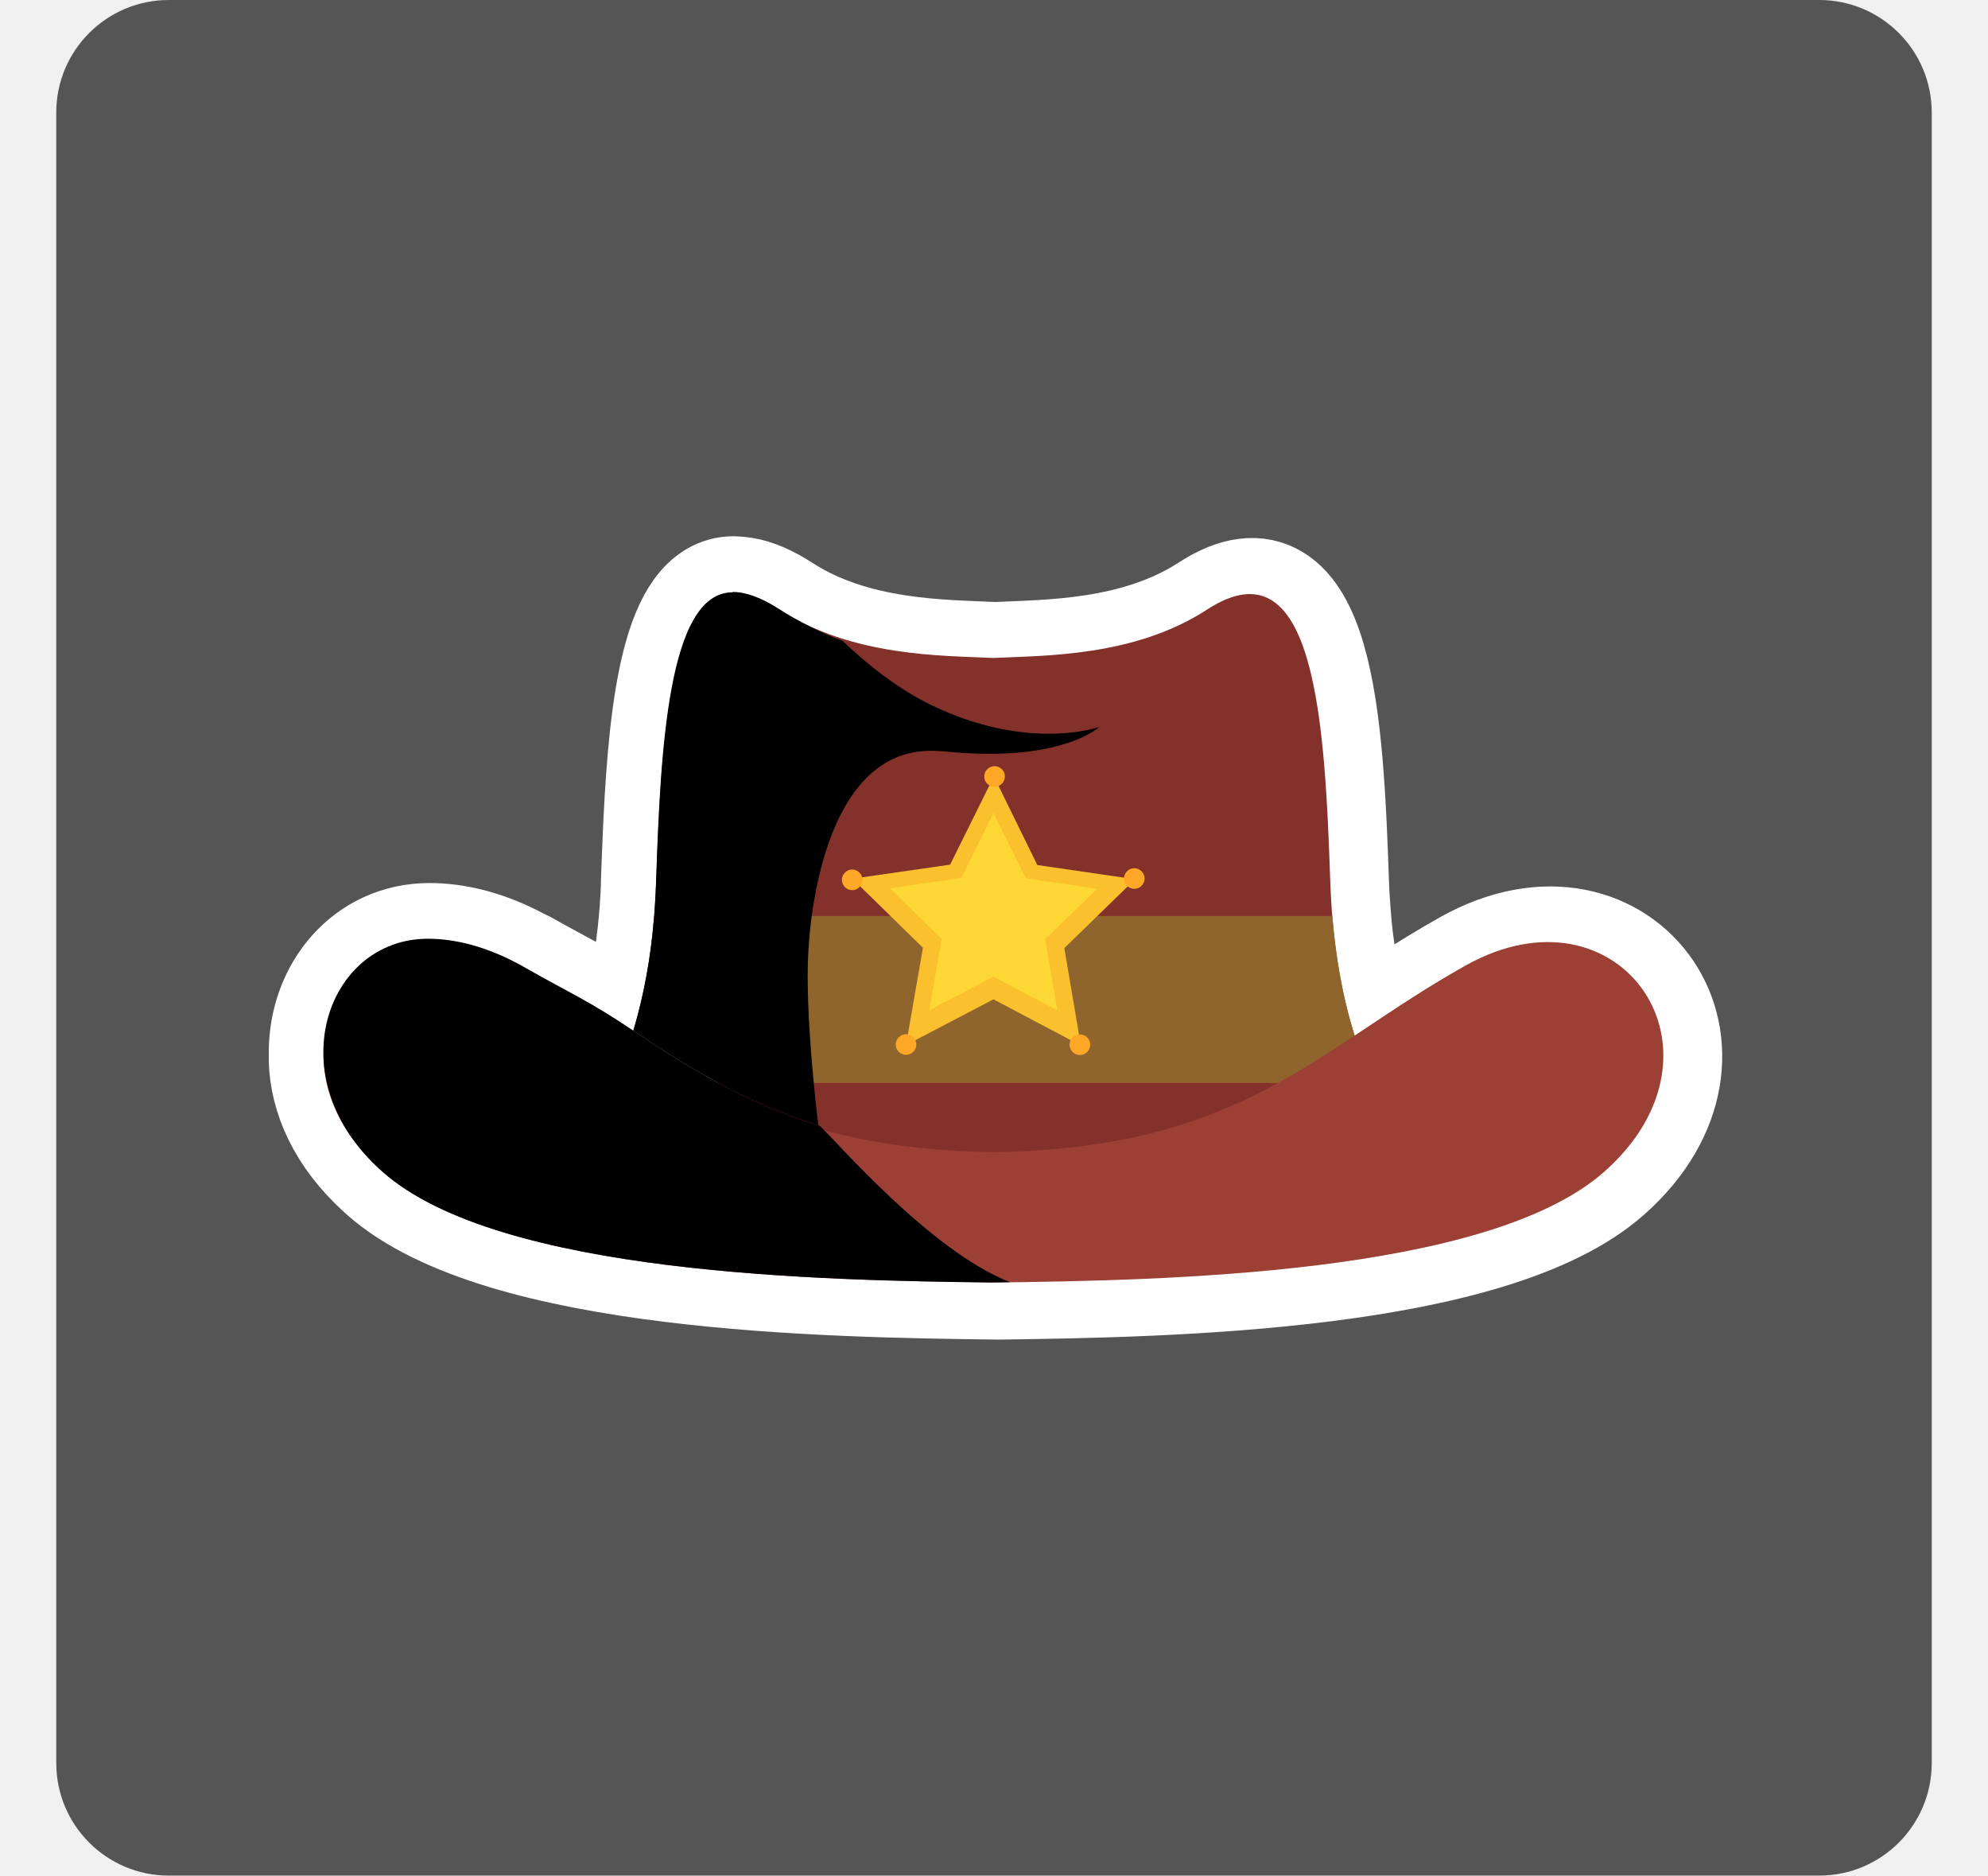
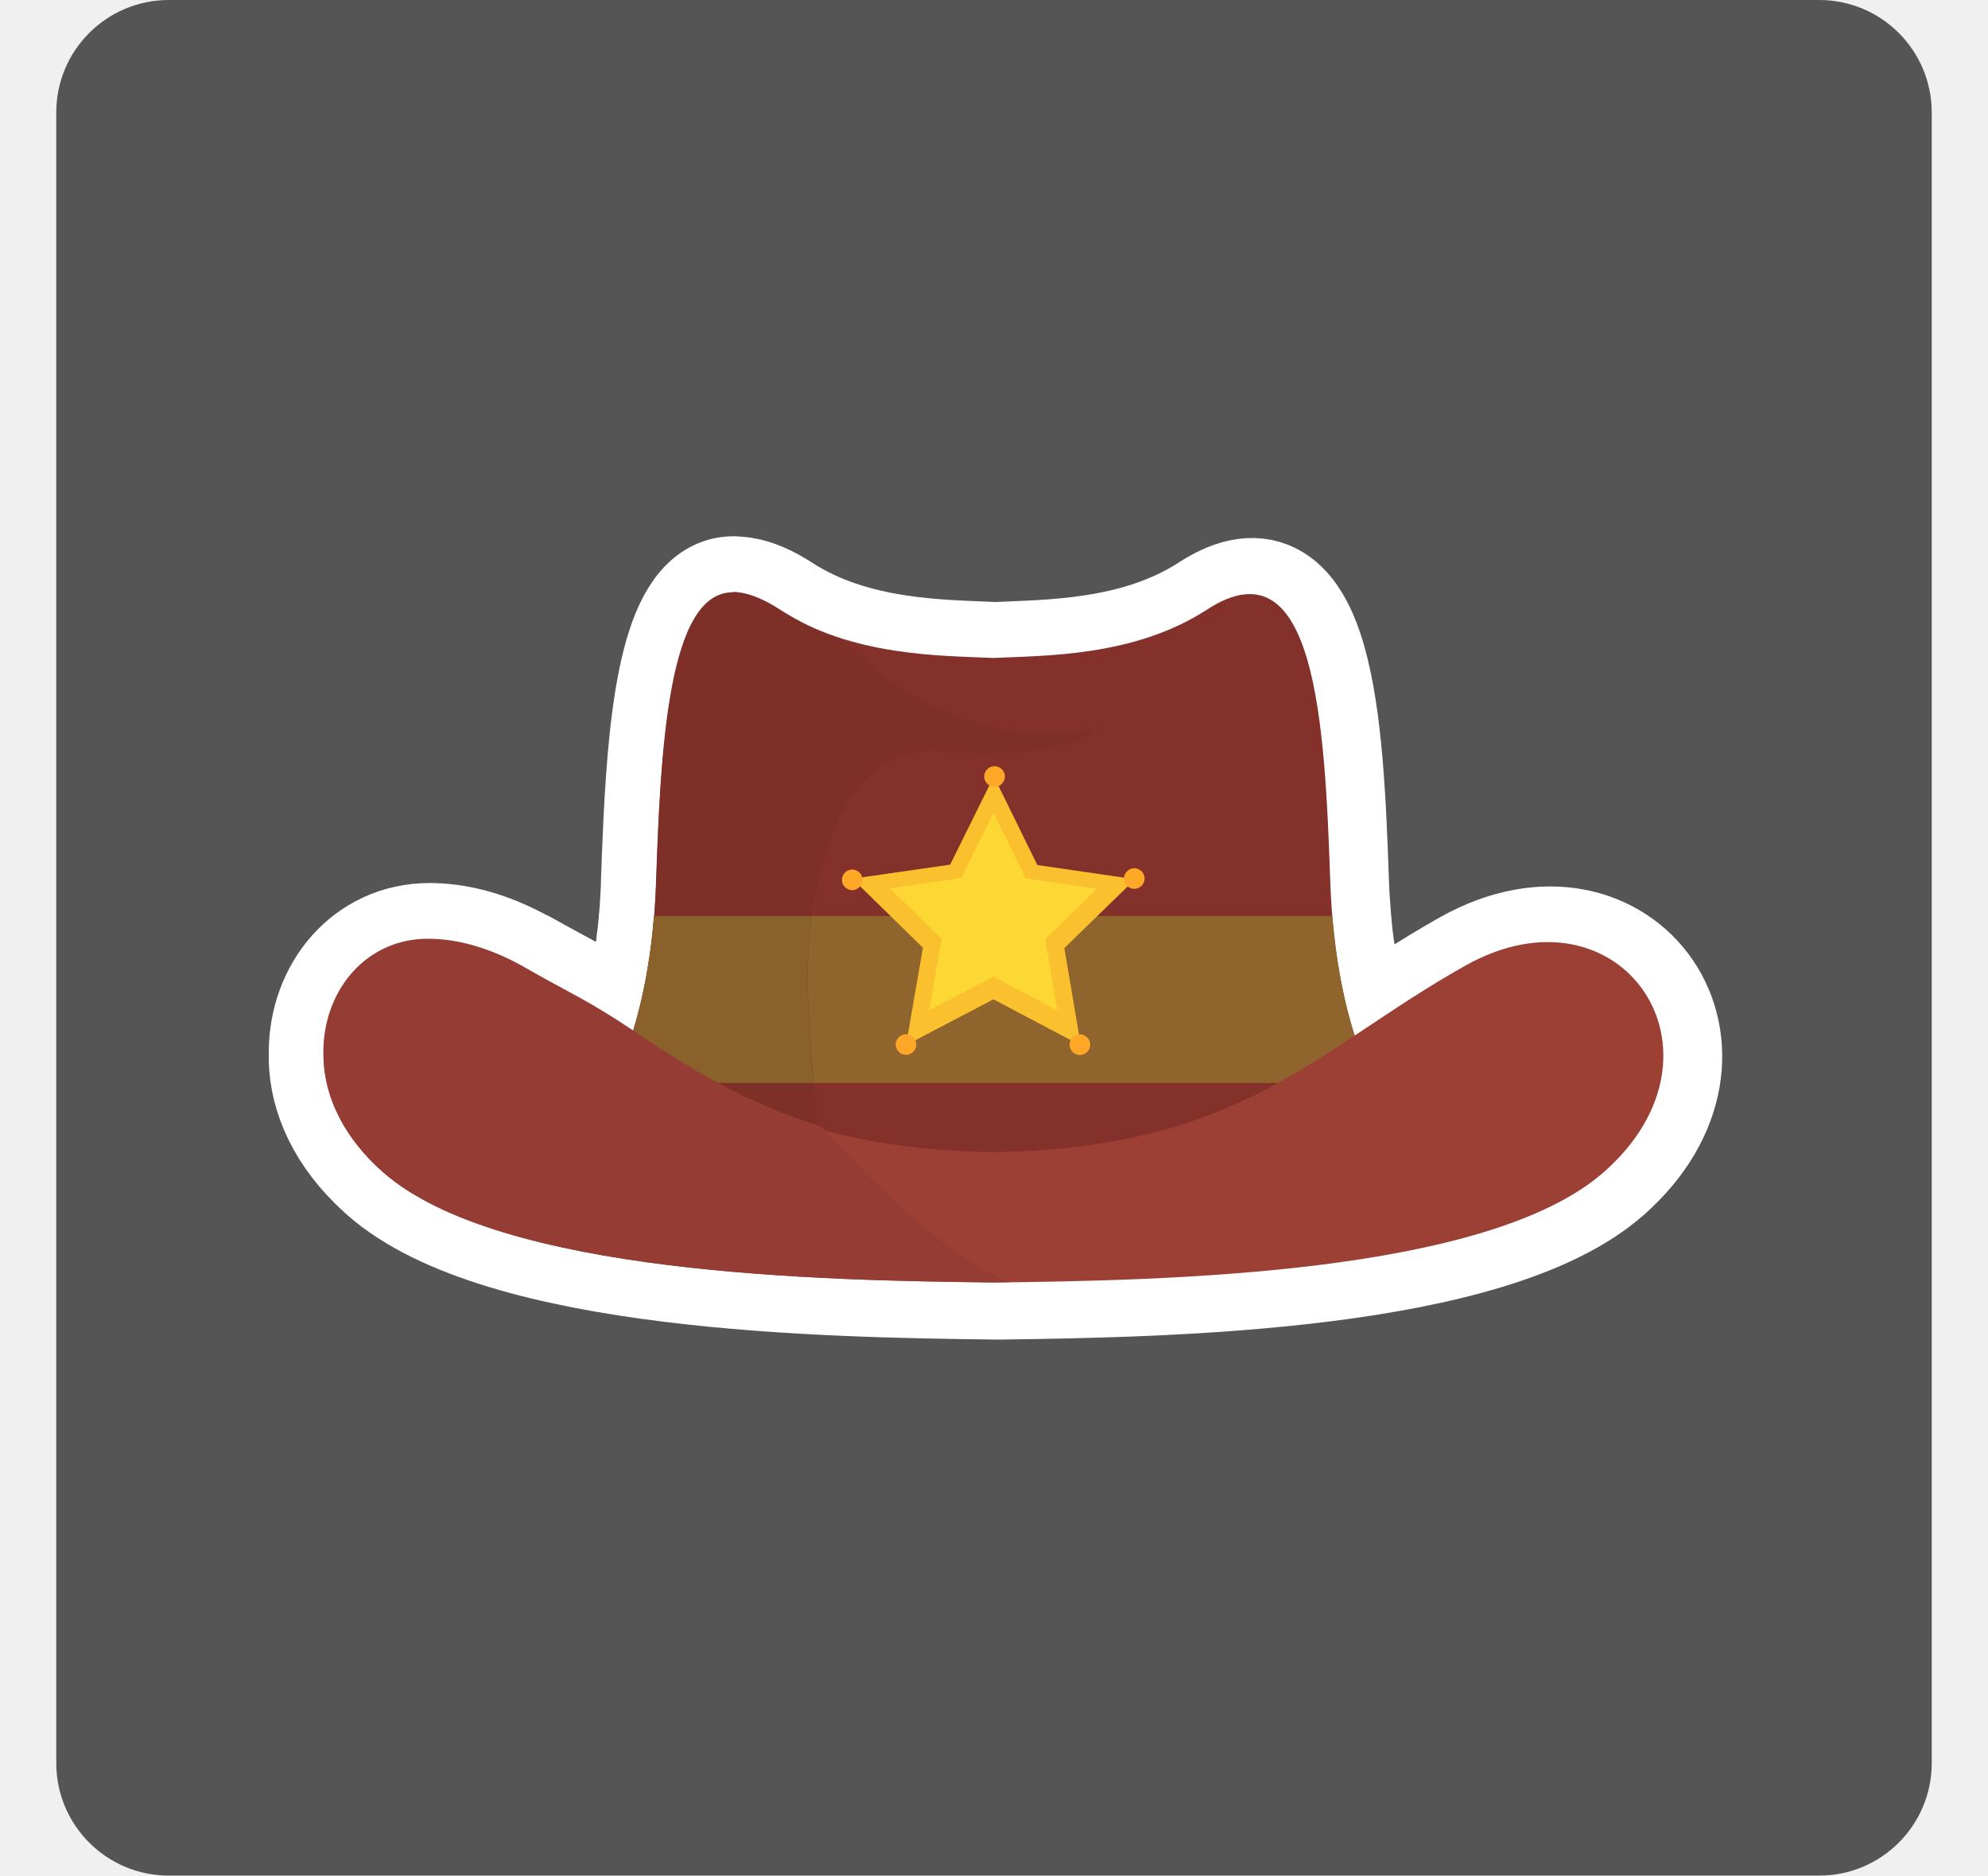
<svg xmlns="http://www.w3.org/2000/svg" width="106" height="100" viewBox="0 0 106 100">
  <g id="Hintergrund">
    <rect id="Hintergrund-2" data-name="Hintergrund" x="3" width="100" height="100" rx="6" ry="6" fill="#555556" />
  </g>
-   <g id="Bürgermeister">
-     <path d="M39.12,31.59c-2.94,0-3.65,6.12-3.95,12.26-.05,1.06-.09,2.13-.13,3.19,0,.07,0,.13,0,.19l-.03.65-.03.43c0,.11-.01.21-.02.32-.02.27-.05.53-.07.78h0s-.04.4-.04.4l-.06.46c0,.09-.02.19-.03.28l-.02.13-.06.4c-.01.11-.03.22-.05.33-.02.13-.04.26-.06.39h0s0,.03,0,.03l-.06.34-.07.35-.07.35-.07.33-.07.3-.08.34h0s-.03.14-.03.14l-.03.11-.09.36-.02.07-.14.44c-2.32-1.57-3.37-2-5.91-3.43,0,0,0,0,0,0,0,0-.01,0-.01,0,0,0,0,0-.01,0,0,0,0,0-.01,0h-.03s-.06-.05-.06-.05l-.07-.04c-.14-.07-.27-.14-.41-.21-1.59-.8-3.09-1.15-4.43-1.15-3.29,0-5.57,2.76-5.57,6.04-.06,1.9.72,4.01,2.64,5.91l.03.03c.16.15.32.31.49.46,6.24,5.51,23.64,5.79,32.59,5.9h.31c9.03-.12,26.11-.45,32.28-5.9,7.24-6.4.87-15.63-7.4-11.01-2.18,1.22-4.05,2.5-5.9,3.73-.12-.37-.23-.74-.33-1.12l-.07-.28c-.26-1.02-.45-2.06-.59-3.11l-.05-.34c-.07-.51-.12-1.02-.16-1.53-.05-.61-.09-1.21-.11-1.82-.29-8.41-.77-18.3-6.58-14.53-3.88,2.52-8.66,2.45-11.41,2.59-2.75-.14-7.53-.06-11.41-2.59,0,0,0,0,0,0-.17-.11-.34-.21-.52-.31-.75-.41-1.4-.6-1.97-.6h0Z" fill="#83312a" stroke="#fff" stroke-linejoin="round" stroke-width="6" />
-     <path d="M64.36,32.5c5.8-3.77,6.28,6.12,6.57,14.52.29,8.41,3,11.89,3,11.89l-20.97,3.75-20.97-3.75s2.71-3.48,3-11.89c.29-8.4.77-18.29,6.57-14.52,3.88,2.52,8.66,2.45,11.4,2.58,2.74-.13,7.53-.06,11.4-2.58Z" fill="#83312a" />
-     <path d="M32.68,57.74h40.56c-.73-1.45-1.82-4.31-2.2-8.9h-36.16c-.37,4.59-1.46,7.45-2.2,8.9" fill="#90652d" />
-     <path d="M52.96,68.38c8.94-.11,26.33-.39,32.57-5.9,7.24-6.39.87-15.63-7.39-11-7.96,4.46-11.85,9.74-25.17,9.95-13.33-.21-17.22-5.5-25.17-9.95-8.26-4.62-14.63,4.6-7.39,11,6.23,5.51,23.62,5.79,32.57,5.89" fill="#9c4036" />
-     <path d="M39.06,31.58c-3.46,0-3.84,8.45-4.08,15.44v.03c-.02.59-.06,1.19-.1,1.78h0l-.02.2c-.16,2-.52,3.98-1.09,5.91,1.45.98,2.93,1.93,4.52,2.79,1.65.89,3.43,1.68,5.43,2.3l-.09-.07s-.12-.91-.24-2.23c-.19-1.98-.41-4.86-.29-6.95.03-.58.09-1.25.18-1.95.46-3.3,1.88-8.8,6.35-8.8.26,0,.53.01.81.04.78.08,1.56.12,2.34.12,4.33,0,5.83-1.43,5.83-1.43,0,0-1.01.36-2.71.36-1.57,0-3.74-.32-6.23-1.52-1.8-.88-3.41-2.15-4.74-3.43-1.18-.44-2.31-1.01-3.38-1.69-.97-.63-1.8-.92-2.49-.92Z" />
-     <path d="M52.96,68.38c-8.94-.11-26.33-.39-32.56-5.9-5.67-5.01-2.99-12.43,2.41-12.43,1.48,0,3.15.42,4.92,1.4l.06.03h.03s0,.02.01.02h.01s.02.02.02.02h0c2.54,1.43,3.58,1.86,5.91,3.43,1.45.98,2.93,1.93,4.52,2.79,1.65.89,3.43,1.68,5.43,2.3.72.62,5.83,6.64,10.13,8.32-.3,0-.6.01-.89.01" />
-     <path d="M52.99,41.39l2.32,4.73,5.21.76-3.77,3.67.88,5.19-4.66-2.46-4.66,2.44.9-5.19-3.76-3.68,5.21-.75,2.34-4.72" fill="#fbc02d" />
-     <path d="M52.99,43.37l1.7,3.46,3.81.56-2.77,2.68.65,3.8-3.41-1.8-3.42,1.79.66-3.8-2.76-2.7,3.81-.55,1.71-3.46" fill="#fdd835" />
-     <path d="M53.58,41.36c.02.3-.21.57-.51.59s-.57-.21-.59-.51c0-.03,0-.05,0-.08.02-.3.29-.53.59-.51.27.02.49.24.51.51M45.99,46.91c0,.3-.25.55-.55.55s-.55-.25-.55-.55c0-.3.25-.55.55-.55.3,0,.55.25.55.55M48.86,55.69c0,.3-.25.55-.55.55s-.55-.25-.55-.55.25-.55.55-.55.55.25.55.55h0M58.13,55.7c0,.3-.25.55-.55.55-.3,0-.55-.25-.55-.55h0c0-.31.25-.55.55-.55.3,0,.55.25.55.55M61.03,46.84c0,.3-.25.55-.55.55s-.55-.25-.55-.55.25-.55.55-.55.55.25.55.55h0" fill="#ffa726" />
+   <g id="Dorfbewohner">
+     <g id="Bürgermeister">
+       <path d="M39.12,31.59c-2.94,0-3.65,6.12-3.95,12.26-.05,1.06-.09,2.13-.13,3.19,0,.07,0,.13,0,.19l-.03.65-.03.43c0,.11-.01.21-.02.32-.02.27-.05.53-.07.78h0s-.04.4-.04.4l-.06.46c0,.09-.02.19-.03.28l-.02.13-.06.4c-.01.11-.03.22-.05.33-.02.13-.04.26-.06.39h0s0,.03,0,.03l-.06.34-.07.35-.07.35-.07.33-.07.3-.08.34h0s-.03.14-.03.14l-.03.11-.09.36-.02.07-.14.44c-2.32-1.57-3.37-2-5.91-3.43,0,0,0,0,0,0,0,0-.01,0-.01,0,0,0,0,0-.01,0,0,0,0,0-.01,0h-.03s-.06-.05-.06-.05l-.07-.04c-.14-.07-.27-.14-.41-.21-1.59-.8-3.09-1.15-4.43-1.15-3.29,0-5.57,2.76-5.57,6.04-.06,1.9.72,4.01,2.64,5.91l.03.03c.16.15.32.31.49.46,6.24,5.51,23.64,5.79,32.59,5.9h.31c9.03-.12,26.11-.45,32.28-5.9,7.24-6.4.87-15.63-7.4-11.01-2.18,1.22-4.05,2.5-5.9,3.73-.12-.37-.23-.74-.33-1.12l-.07-.28c-.26-1.02-.45-2.06-.59-3.11l-.05-.34c-.07-.51-.12-1.02-.16-1.53-.05-.61-.09-1.21-.11-1.82-.29-8.41-.77-18.3-6.58-14.53-3.88,2.52-8.66,2.45-11.41,2.59-2.75-.14-7.53-.06-11.41-2.59,0,0,0,0,0,0-.17-.11-.34-.21-.52-.31-.75-.41-1.4-.6-1.97-.6h0Z" fill="#83312a" stroke="#fff" stroke-linejoin="round" stroke-width="6" />
+       <path d="M64.36,32.5c5.8-3.77,6.28,6.12,6.57,14.52.29,8.41,3,11.89,3,11.89l-20.97,3.75-20.97-3.75s2.71-3.48,3-11.89c.29-8.4.77-18.29,6.57-14.52,3.88,2.52,8.66,2.45,11.4,2.58,2.74-.13,7.53-.06,11.4-2.58Z" fill="#83312a" />
+       <path d="M32.68,57.74h40.56c-.73-1.45-1.82-4.31-2.2-8.9h-36.16c-.37,4.59-1.46,7.45-2.2,8.9" fill="#90652d" />
+       <path d="M52.96,68.38c8.94-.11,26.33-.39,32.57-5.9,7.24-6.39.87-15.63-7.39-11-7.96,4.46-11.85,9.74-25.17,9.95-13.33-.21-17.22-5.5-25.17-9.95-8.26-4.62-14.63,4.6-7.39,11,6.23,5.51,23.62,5.79,32.57,5.89" fill="#9c4036" />
+       <path d="M39.06,31.58c-3.46,0-3.84,8.45-4.08,15.44v.03c-.02.59-.06,1.19-.1,1.78h0l-.02.2c-.16,2-.52,3.98-1.09,5.91,1.45.98,2.93,1.93,4.52,2.79,1.65.89,3.43,1.68,5.43,2.3l-.09-.07s-.12-.91-.24-2.23c-.19-1.98-.41-4.86-.29-6.95.03-.58.09-1.25.18-1.95.46-3.3,1.88-8.8,6.35-8.8.26,0,.53.01.81.04.78.08,1.56.12,2.34.12,4.33,0,5.83-1.43,5.83-1.43,0,0-1.01.36-2.71.36-1.57,0-3.74-.32-6.23-1.52-1.8-.88-3.41-2.15-4.74-3.43-1.18-.44-2.31-1.01-3.38-1.69-.97-.63-1.8-.92-2.49-.92Z" fill="#7e2f28" />
+       <path d="M43.1,50.79c.03-.58.09-1.25.18-1.95h-8.41l-.02.2c-.07.87-.18,1.73-.33,2.59-.02.12-.04.25-.06.37,0,.04-.02.08-.02.12-.19,1.05-.42,1.96-.66,2.76,0,.02-.01.05-.02.07,1.45.98,2.93,1.93,4.52,2.79h5.1c-.19-1.98-.4-4.86-.29-6.95Z" fill="#8a612b" />
+       <path d="M52.96,68.38c-8.94-.11-26.33-.39-32.56-5.9-5.67-5.01-2.99-12.43,2.41-12.43,1.48,0,3.15.42,4.92,1.4l.06.03h.03s0,.02.01.02h.01s.02.02.02.02h0c2.54,1.43,3.58,1.86,5.91,3.43,1.45.98,2.93,1.93,4.52,2.79,1.65.89,3.43,1.68,5.43,2.3.72.62,5.83,6.64,10.13,8.32-.3,0-.6.01-.89.01" fill="#953d34" />
+       <path d="M52.99,41.39l2.32,4.73,5.21.76-3.77,3.67.88,5.19-4.66-2.46-4.66,2.44.9-5.19-3.76-3.68,5.21-.75,2.34-4.72" fill="#fbc02d" />
+       <path d="M52.99,43.37l1.7,3.46,3.81.56-2.77,2.68.65,3.8-3.41-1.8-3.42,1.79.66-3.8-2.76-2.7,3.81-.55,1.71-3.46" fill="#fdd835" />
+       <path d="M53.58,41.36c.02.3-.21.57-.51.59s-.57-.21-.59-.51c0-.03,0-.05,0-.08.02-.3.29-.53.59-.51.27.02.49.24.51.51M45.99,46.91c0,.3-.25.55-.55.55s-.55-.25-.55-.55c0-.3.25-.55.55-.55.3,0,.55.25.55.55M48.86,55.69c0,.3-.25.55-.55.55s-.55-.25-.55-.55.25-.55.55-.55.55.25.55.55h0M58.13,55.7c0,.3-.25.55-.55.55-.3,0-.55-.25-.55-.55h0c0-.31.25-.55.55-.55.3,0,.55.25.55.55M61.03,46.84c0,.3-.25.55-.55.55s-.55-.25-.55-.55.25-.55.55-.55.55.25.55.55h0" fill="#ffa726" />
+     </g>
  </g>
</svg>
